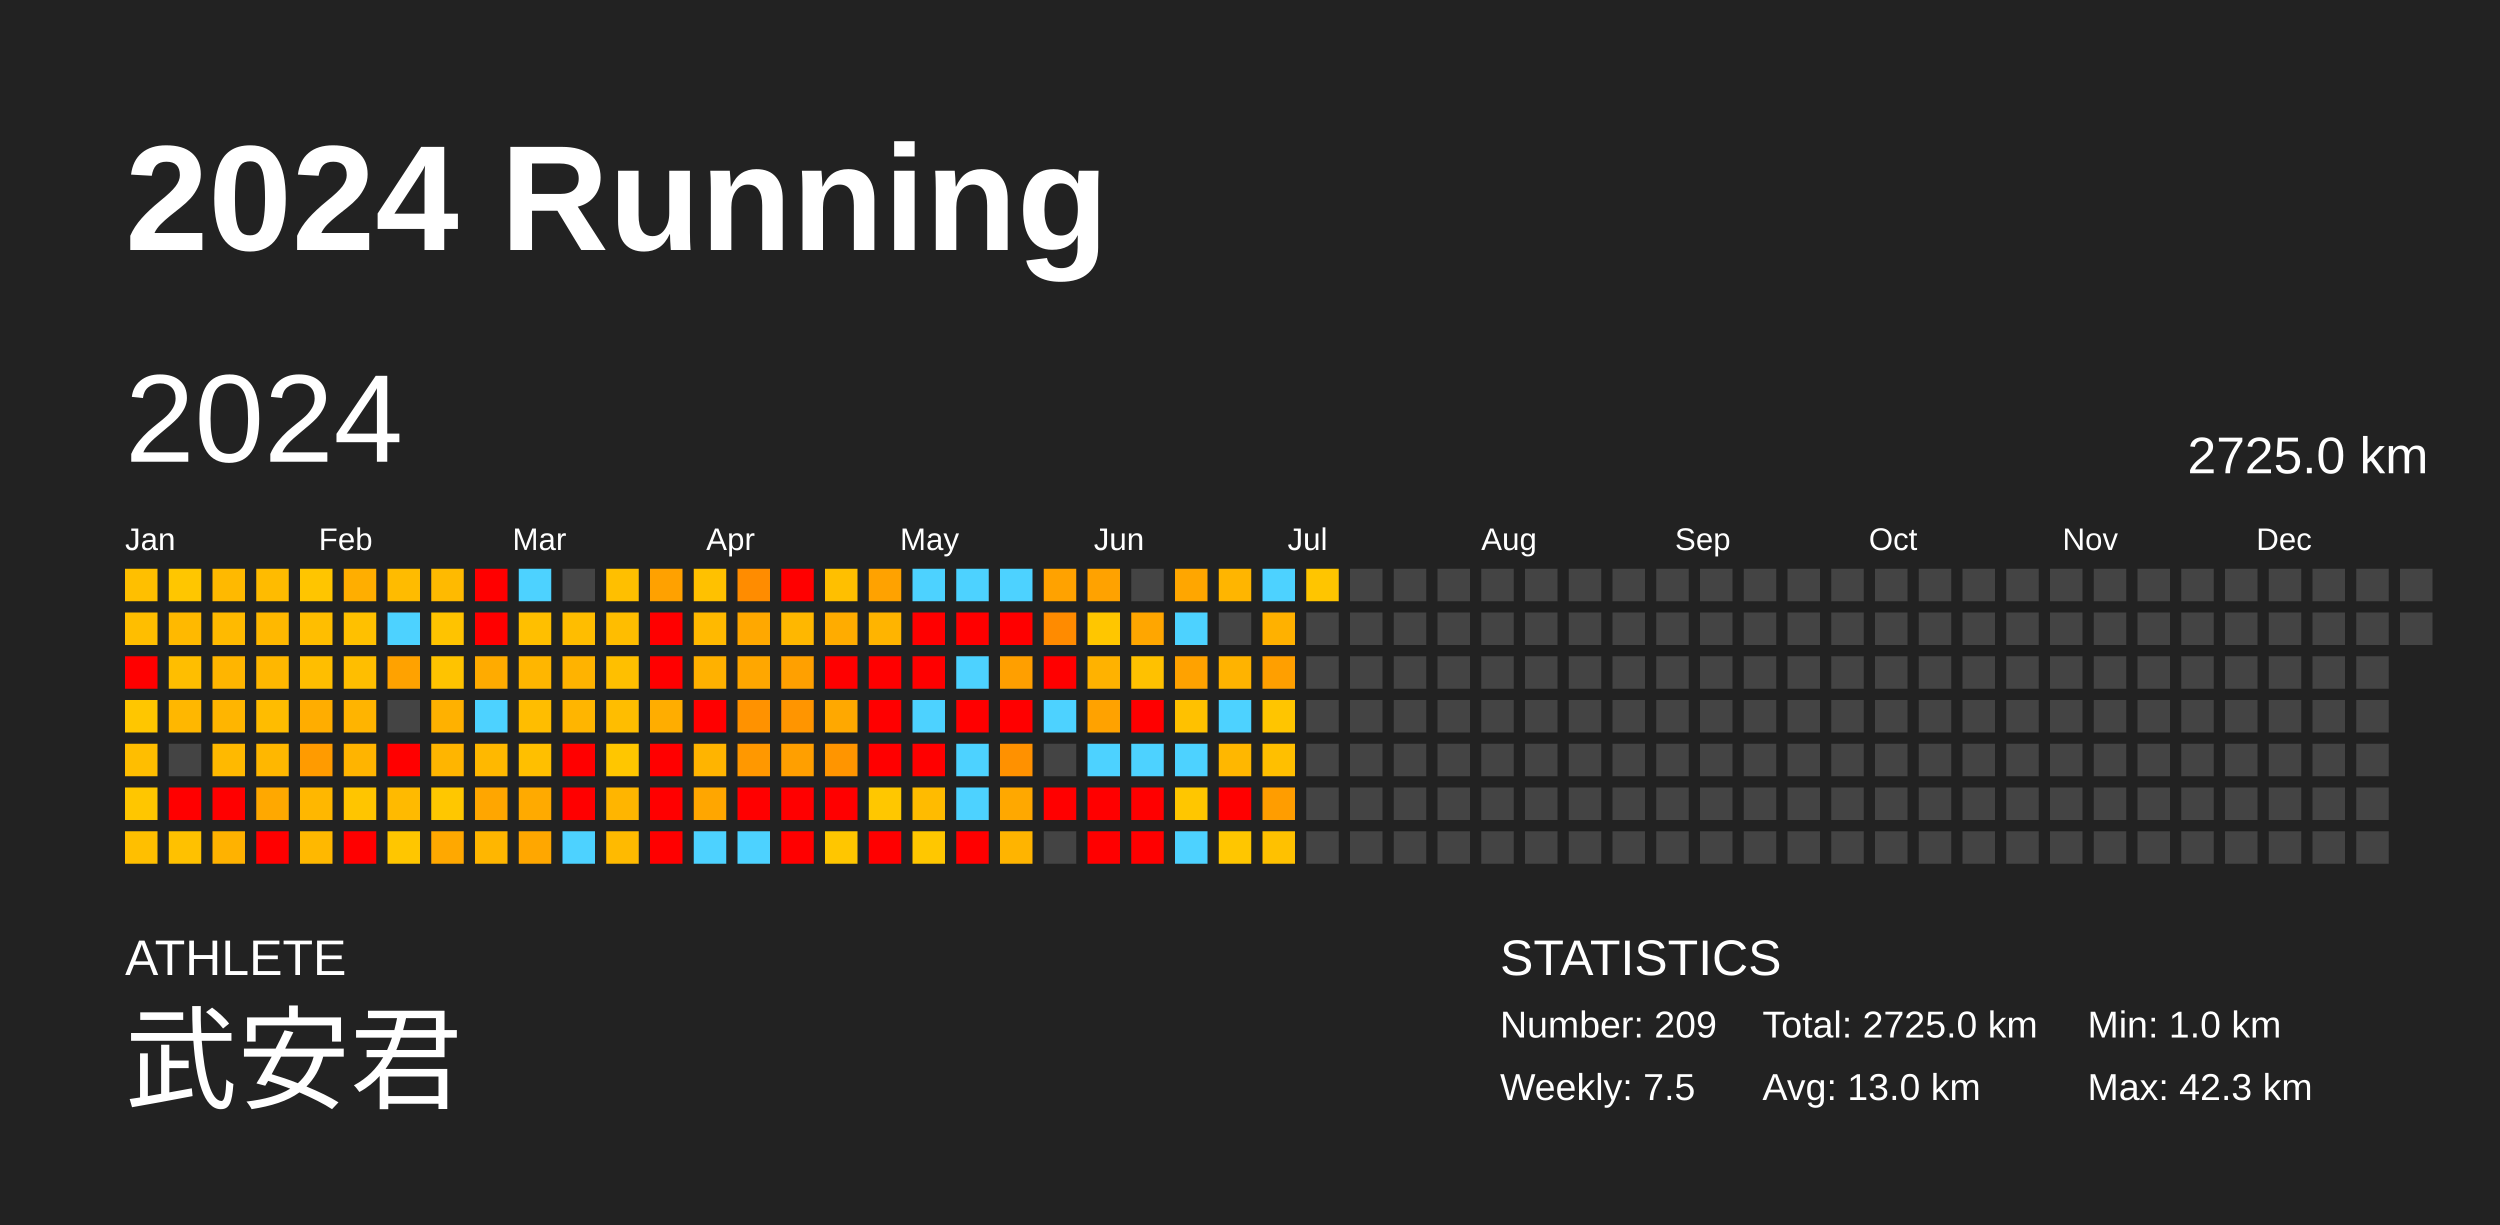
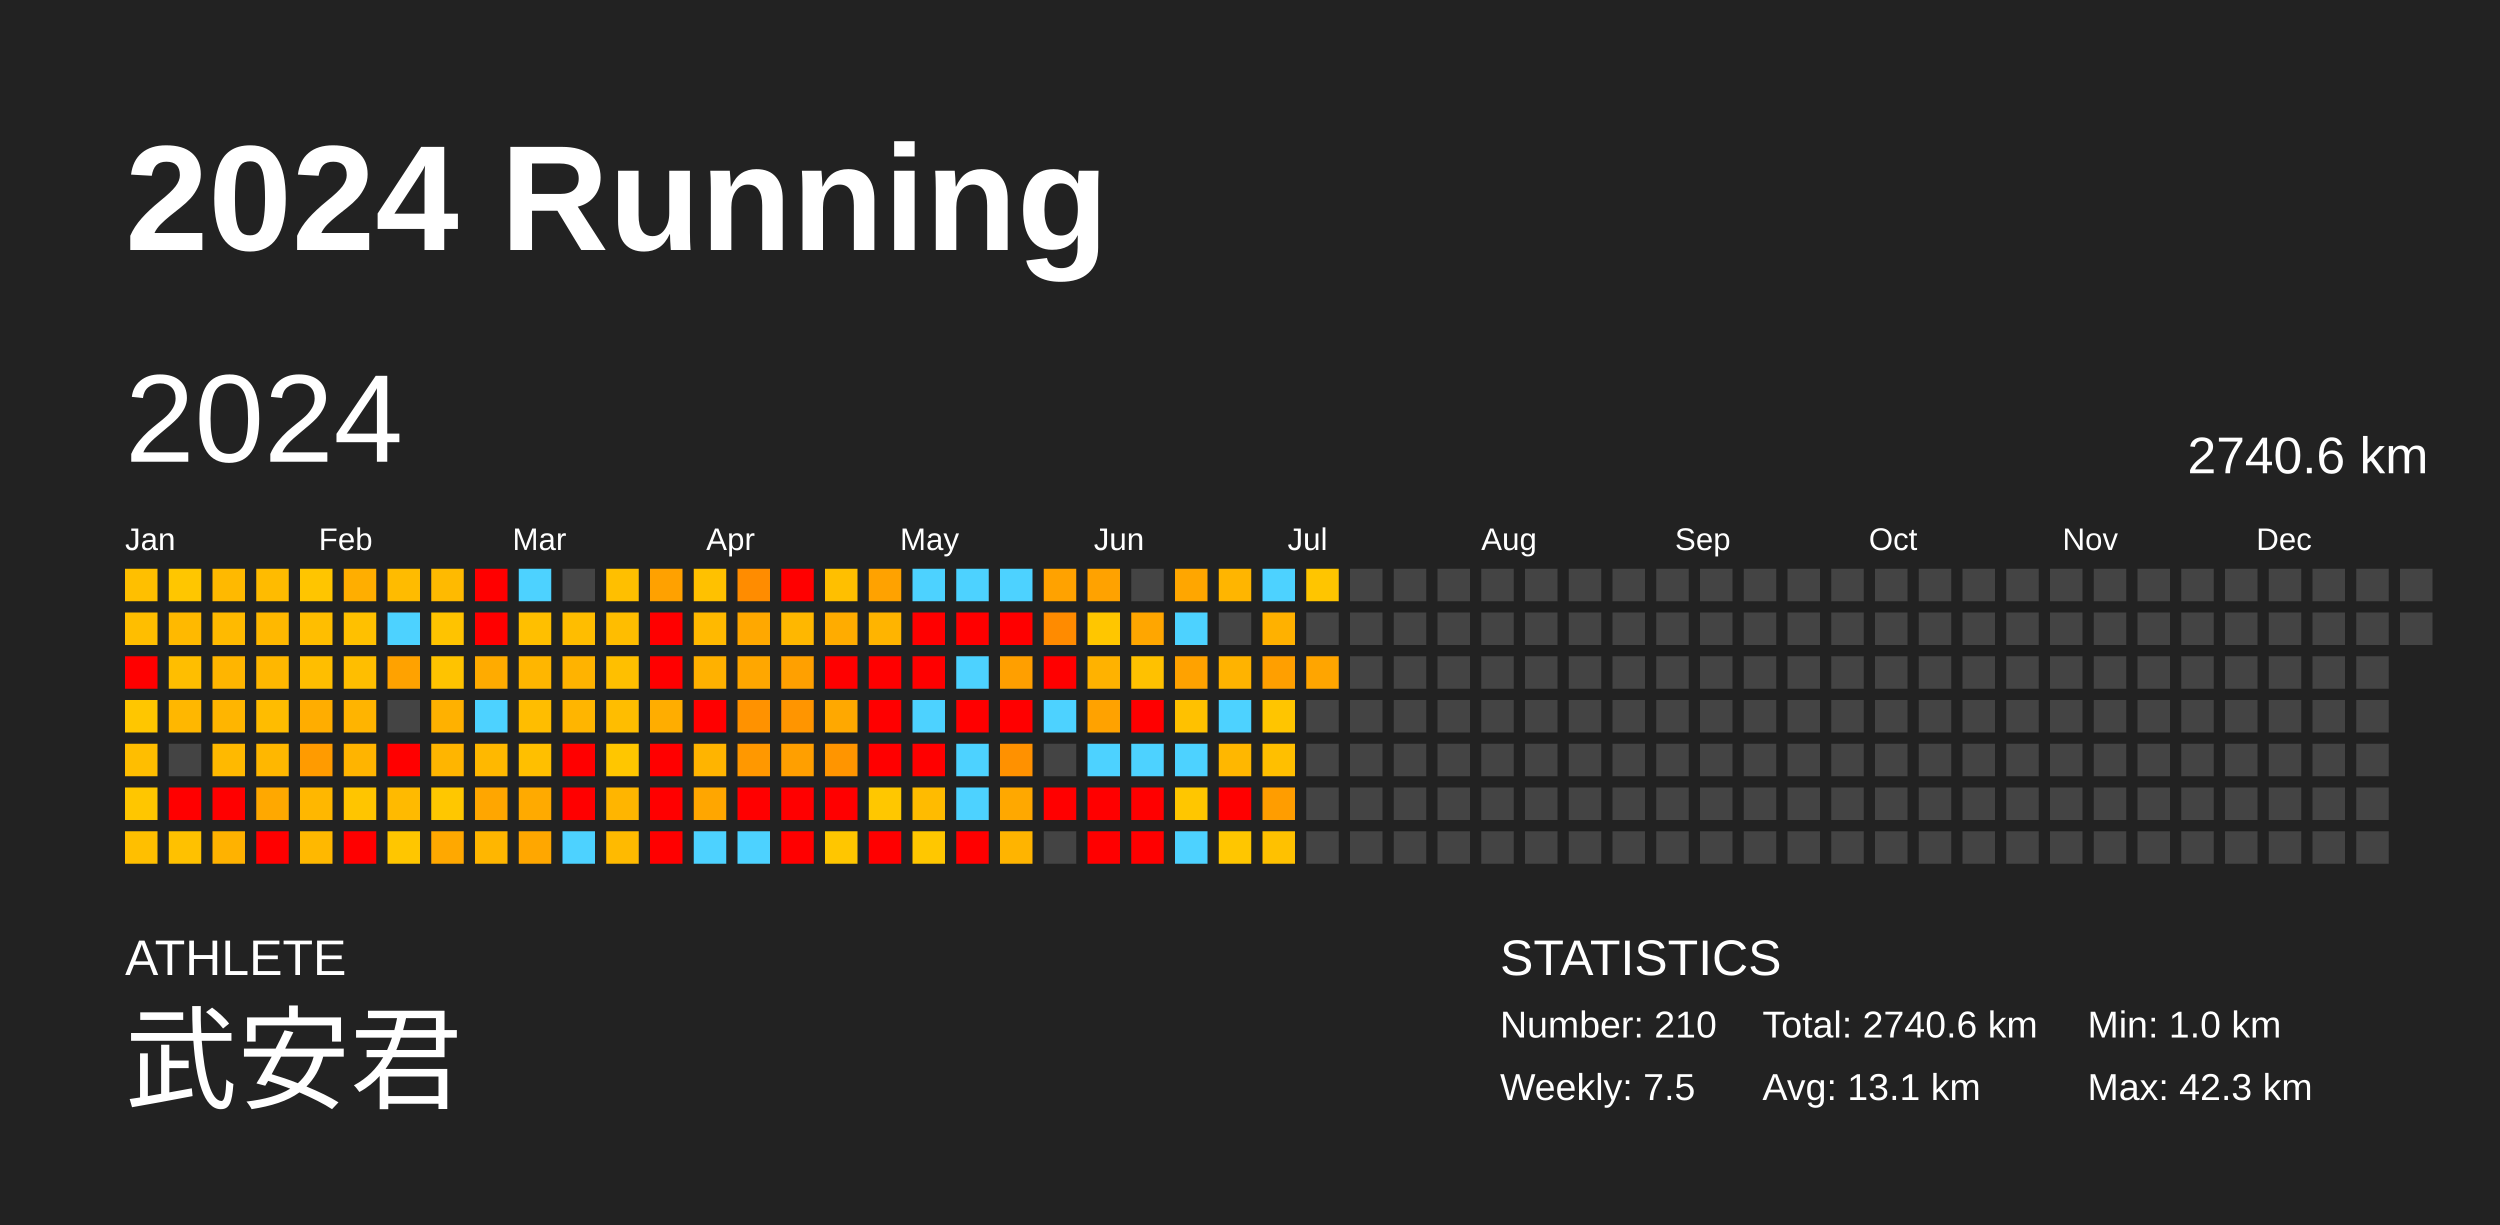
<svg xmlns="http://www.w3.org/2000/svg" baseProfile="full" height="98mm" version="1.1" viewBox="0,0,200,98" width="200mm">
  <defs />
  <rect fill="#222222" height="98" width="200" x="0" y="0" />
  <text fill="#FFFFFF" style="font-size:12px; font-family:Arial; font-weight:bold;" x="10" y="20">2024 Running</text>
  <text fill="#FFFFFF" style="font-size:4px; font-family:Arial" x="10" y="78">ATHLETE</text>
  <text fill="#FFFFFF" style="font-size:9px; font-family:Arial" x="10" y="88">武安君</text>
  <text fill="#FFFFFF" style="font-size:4px; font-family:Arial" x="120" y="78">STATISTICS</text>
-   <text fill="#FFFFFF" style="font-size:3px; font-family:Arial" x="120" y="83">Number: 209</text>
+   <text fill="#FFFFFF" style="font-size:3px; font-family:Arial" x="120" y="83">Number: 210</text>
  <text fill="#FFFFFF" style="font-size:3px; font-family:Arial" x="120" y="88">Weekly: 7.5</text>
-   <text fill="#FFFFFF" style="font-size:3px; font-family:Arial" x="141" y="83">Total: 2725.0 km</text>
-   <text fill="#FFFFFF" style="font-size:3px; font-family:Arial" x="141" y="88">Avg: 13.0 km</text>
+   <text fill="#FFFFFF" style="font-size:3px; font-family:Arial" x="141" y="83">Total: 2740.6 km</text>
+   <text fill="#FFFFFF" style="font-size:3px; font-family:Arial" x="141" y="88">Avg: 13.1 km</text>
  <text fill="#FFFFFF" style="font-size:3px; font-family:Arial" x="167" y="83">Min: 1.0 km</text>
  <text fill="#FFFFFF" style="font-size:3px; font-family:Arial" x="167" y="88">Max: 42.3 km</text>
  <text dominant-baseline="hanging" fill="#FFFFFF" style="font-size:10.0px; font-family:Arial;" x="10" y="30">2024</text>
-   <text dominant-baseline="hanging" fill="#FFFFFF" style="font-size:4.125px; font-family:Arial;" x="175" y="35">2725.0 km</text>
+   <text dominant-baseline="hanging" fill="#FFFFFF" style="font-size:4.125px; font-family:Arial;" x="175" y="35">2740.6 km</text>
  <text fill="#FFFFFF" style="font-size:2.5px; font-family:Arial" x="10.0" y="44">Jan</text>
  <text fill="#FFFFFF" style="font-size:2.5px; font-family:Arial" x="25.5" y="44">Feb</text>
  <text fill="#FFFFFF" style="font-size:2.5px; font-family:Arial" x="41.0" y="44">Mar</text>
  <text fill="#FFFFFF" style="font-size:2.5px; font-family:Arial" x="56.5" y="44">Apr</text>
  <text fill="#FFFFFF" style="font-size:2.5px; font-family:Arial" x="72.0" y="44">May</text>
  <text fill="#FFFFFF" style="font-size:2.5px; font-family:Arial" x="87.5" y="44">Jun</text>
  <text fill="#FFFFFF" style="font-size:2.5px; font-family:Arial" x="103.0" y="44">Jul</text>
  <text fill="#FFFFFF" style="font-size:2.5px; font-family:Arial" x="118.5" y="44">Aug</text>
  <text fill="#FFFFFF" style="font-size:2.5px; font-family:Arial" x="134.0" y="44">Sep</text>
  <text fill="#FFFFFF" style="font-size:2.5px; font-family:Arial" x="149.5" y="44">Oct</text>
  <text fill="#FFFFFF" style="font-size:2.5px; font-family:Arial" x="165.0" y="44">Nov</text>
  <text fill="#FFFFFF" style="font-size:2.5px; font-family:Arial" x="180.5" y="44">Dec</text>
  <rect fill="#ffbf00" height="2.6" width="2.6" x="10.0" y="45.5" />
  <rect fill="#ffbe00" height="2.6" width="2.6" x="10.0" y="49.0" />
  <rect fill="red" height="2.6" width="2.6" x="10.0" y="52.5" />
  <rect fill="#ffc600" height="2.6" width="2.6" x="10.0" y="56.0" />
  <rect fill="#ffbe00" height="2.6" width="2.6" x="10.0" y="59.5" />
  <rect fill="#ffc600" height="2.6" width="2.6" x="10.0" y="63.0" />
  <rect fill="#ffbf00" height="2.6" width="2.6" x="10.0" y="66.5" />
  <rect fill="#ffc600" height="2.6" width="2.6" x="13.5" y="45.5" />
  <rect fill="#ffb900" height="2.6" width="2.6" x="13.5" y="49.0" />
  <rect fill="#ffbe00" height="2.6" width="2.6" x="13.5" y="52.5" />
  <rect fill="#ffb700" height="2.6" width="2.6" x="13.5" y="56.0" />
  <rect fill="#444444" height="2.6" width="2.6" x="13.5" y="59.5" />
  <rect fill="red" height="2.6" width="2.6" x="13.5" y="63.0" />
  <rect fill="#ffc100" height="2.6" width="2.6" x="13.5" y="66.5" />
  <rect fill="#ffb900" height="2.6" width="2.6" x="17.0" y="45.5" />
  <rect fill="#ffba00" height="2.6" width="2.6" x="17.0" y="49.0" />
  <rect fill="#ffb500" height="2.6" width="2.6" x="17.0" y="52.5" />
  <rect fill="#ffb500" height="2.6" width="2.6" x="17.0" y="56.0" />
  <rect fill="#ffb900" height="2.6" width="2.6" x="17.0" y="59.5" />
  <rect fill="red" height="2.6" width="2.6" x="17.0" y="63.0" />
  <rect fill="#ffb200" height="2.6" width="2.6" x="17.0" y="66.5" />
  <rect fill="#ffbb00" height="2.6" width="2.6" x="20.5" y="45.5" />
  <rect fill="#ffb800" height="2.6" width="2.6" x="20.5" y="49.0" />
  <rect fill="#ffb700" height="2.6" width="2.6" x="20.5" y="52.5" />
  <rect fill="#ffbc00" height="2.6" width="2.6" x="20.5" y="56.0" />
  <rect fill="#ffb700" height="2.6" width="2.6" x="20.5" y="59.5" />
  <rect fill="#ffa800" height="2.6" width="2.6" x="20.5" y="63.0" />
  <rect fill="red" height="2.6" width="2.6" x="20.5" y="66.5" />
  <rect fill="#ffc500" height="2.6" width="2.6" x="24.0" y="45.5" />
  <rect fill="#ffbe00" height="2.6" width="2.6" x="24.0" y="49.0" />
  <rect fill="#ffbe00" height="2.6" width="2.6" x="24.0" y="52.5" />
  <rect fill="#ffad00" height="2.6" width="2.6" x="24.0" y="56.0" />
  <rect fill="#ff9b00" height="2.6" width="2.6" x="24.0" y="59.5" />
  <rect fill="#ffb700" height="2.6" width="2.6" x="24.0" y="63.0" />
  <rect fill="#ffb800" height="2.6" width="2.6" x="24.0" y="66.5" />
  <rect fill="#ffae00" height="2.6" width="2.6" x="27.5" y="45.5" />
  <rect fill="#ffc000" height="2.6" width="2.6" x="27.5" y="49.0" />
  <rect fill="#ffbe00" height="2.6" width="2.6" x="27.5" y="52.5" />
  <rect fill="#ffb400" height="2.6" width="2.6" x="27.5" y="56.0" />
  <rect fill="#ffb400" height="2.6" width="2.6" x="27.5" y="59.5" />
  <rect fill="#ffc500" height="2.6" width="2.6" x="27.5" y="63.0" />
  <rect fill="red" height="2.6" width="2.6" x="27.5" y="66.5" />
  <rect fill="#ffbb00" height="2.6" width="2.6" x="31.0" y="45.5" />
  <rect fill="#4dd2ff" height="2.6" width="2.6" x="31.0" y="49.0" />
  <rect fill="#ffa200" height="2.6" width="2.6" x="31.0" y="52.5" />
  <rect fill="#444444" height="2.6" width="2.6" x="31.0" y="56.0" />
  <rect fill="red" height="2.6" width="2.6" x="31.0" y="59.5" />
  <rect fill="#ffba00" height="2.6" width="2.6" x="31.0" y="63.0" />
  <rect fill="#ffc600" height="2.6" width="2.6" x="31.0" y="66.5" />
  <rect fill="#ffba00" height="2.6" width="2.6" x="34.5" y="45.5" />
  <rect fill="#ffc300" height="2.6" width="2.6" x="34.5" y="49.0" />
  <rect fill="#ffc300" height="2.6" width="2.6" x="34.5" y="52.5" />
  <rect fill="#ffb100" height="2.6" width="2.6" x="34.5" y="56.0" />
  <rect fill="#ffb500" height="2.6" width="2.6" x="34.5" y="59.5" />
  <rect fill="#ffc700" height="2.6" width="2.6" x="34.5" y="63.0" />
  <rect fill="#ffa800" height="2.6" width="2.6" x="34.5" y="66.5" />
  <rect fill="red" height="2.6" width="2.6" x="38.0" y="45.5" />
  <rect fill="red" height="2.6" width="2.6" x="38.0" y="49.0" />
  <rect fill="#ffab00" height="2.6" width="2.6" x="38.0" y="52.5" />
  <rect fill="#4dd2ff" height="2.6" width="2.6" x="38.0" y="56.0" />
  <rect fill="#ffb800" height="2.6" width="2.6" x="38.0" y="59.5" />
  <rect fill="#ffa600" height="2.6" width="2.6" x="38.0" y="63.0" />
  <rect fill="#ffb600" height="2.6" width="2.6" x="38.0" y="66.5" />
  <rect fill="#4dd2ff" height="2.6" width="2.6" x="41.5" y="45.5" />
  <rect fill="#ffbf00" height="2.6" width="2.6" x="41.5" y="49.0" />
  <rect fill="#ffb600" height="2.6" width="2.6" x="41.5" y="52.5" />
  <rect fill="#ffbd00" height="2.6" width="2.6" x="41.5" y="56.0" />
  <rect fill="#ffbf00" height="2.6" width="2.6" x="41.5" y="59.5" />
  <rect fill="#ffaa00" height="2.6" width="2.6" x="41.5" y="63.0" />
  <rect fill="#ffa700" height="2.6" width="2.6" x="41.5" y="66.5" />
  <rect fill="#444444" height="2.6" width="2.6" x="45.0" y="45.5" />
  <rect fill="#ffbd00" height="2.6" width="2.6" x="45.0" y="49.0" />
  <rect fill="#ffb300" height="2.6" width="2.6" x="45.0" y="52.5" />
  <rect fill="#ffb500" height="2.6" width="2.6" x="45.0" y="56.0" />
  <rect fill="red" height="2.6" width="2.6" x="45.0" y="59.5" />
  <rect fill="red" height="2.6" width="2.6" x="45.0" y="63.0" />
  <rect fill="#4dd2ff" height="2.6" width="2.6" x="45.0" y="66.5" />
  <rect fill="#ffbf00" height="2.6" width="2.6" x="48.5" y="45.5" />
  <rect fill="#ffbd00" height="2.6" width="2.6" x="48.5" y="49.0" />
  <rect fill="#ffbf00" height="2.6" width="2.6" x="48.5" y="52.5" />
  <rect fill="#ffbd00" height="2.6" width="2.6" x="48.5" y="56.0" />
  <rect fill="#ffc600" height="2.6" width="2.6" x="48.5" y="59.5" />
  <rect fill="#ffb500" height="2.6" width="2.6" x="48.5" y="63.0" />
  <rect fill="#ffba00" height="2.6" width="2.6" x="48.5" y="66.5" />
  <rect fill="#ffa100" height="2.6" width="2.6" x="52.0" y="45.5" />
  <rect fill="red" height="2.6" width="2.6" x="52.0" y="49.0" />
  <rect fill="red" height="2.6" width="2.6" x="52.0" y="52.5" />
  <rect fill="#ffad00" height="2.6" width="2.6" x="52.0" y="56.0" />
  <rect fill="red" height="2.6" width="2.6" x="52.0" y="59.5" />
  <rect fill="red" height="2.6" width="2.6" x="52.0" y="63.0" />
  <rect fill="red" height="2.6" width="2.6" x="52.0" y="66.5" />
  <rect fill="#ffc100" height="2.6" width="2.6" x="55.5" y="45.5" />
  <rect fill="#ffb900" height="2.6" width="2.6" x="55.5" y="49.0" />
  <rect fill="#ffb100" height="2.6" width="2.6" x="55.5" y="52.5" />
  <rect fill="red" height="2.6" width="2.6" x="55.5" y="56.0" />
  <rect fill="#ffb400" height="2.6" width="2.6" x="55.5" y="59.5" />
  <rect fill="#ffa600" height="2.6" width="2.6" x="55.5" y="63.0" />
  <rect fill="#4dd2ff" height="2.6" width="2.6" x="55.5" y="66.5" />
  <rect fill="#ff8c00" height="2.6" width="2.6" x="59.0" y="45.5" />
  <rect fill="#ffa800" height="2.6" width="2.6" x="59.0" y="49.0" />
  <rect fill="#ffa700" height="2.6" width="2.6" x="59.0" y="52.5" />
  <rect fill="#ff9200" height="2.6" width="2.6" x="59.0" y="56.0" />
  <rect fill="#ff9800" height="2.6" width="2.6" x="59.0" y="59.5" />
  <rect fill="red" height="2.6" width="2.6" x="59.0" y="63.0" />
  <rect fill="#4dd2ff" height="2.6" width="2.6" x="59.0" y="66.5" />
  <rect fill="red" height="2.6" width="2.6" x="62.5" y="45.5" />
  <rect fill="#ffb700" height="2.6" width="2.6" x="62.5" y="49.0" />
  <rect fill="#ffa000" height="2.6" width="2.6" x="62.5" y="52.5" />
  <rect fill="#ff9500" height="2.6" width="2.6" x="62.5" y="56.0" />
  <rect fill="#ff9f00" height="2.6" width="2.6" x="62.5" y="59.5" />
  <rect fill="red" height="2.6" width="2.6" x="62.5" y="63.0" />
  <rect fill="red" height="2.6" width="2.6" x="62.5" y="66.5" />
  <rect fill="#ffbf00" height="2.6" width="2.6" x="66.0" y="45.5" />
  <rect fill="#ffac00" height="2.6" width="2.6" x="66.0" y="49.0" />
  <rect fill="red" height="2.6" width="2.6" x="66.0" y="52.5" />
  <rect fill="#ffa800" height="2.6" width="2.6" x="66.0" y="56.0" />
  <rect fill="#ff9500" height="2.6" width="2.6" x="66.0" y="59.5" />
  <rect fill="red" height="2.6" width="2.6" x="66.0" y="63.0" />
  <rect fill="#ffc600" height="2.6" width="2.6" x="66.0" y="66.5" />
  <rect fill="#ffa200" height="2.6" width="2.6" x="69.5" y="45.5" />
  <rect fill="#ffb400" height="2.6" width="2.6" x="69.5" y="49.0" />
  <rect fill="red" height="2.6" width="2.6" x="69.5" y="52.5" />
  <rect fill="red" height="2.6" width="2.6" x="69.5" y="56.0" />
  <rect fill="red" height="2.6" width="2.6" x="69.5" y="59.5" />
  <rect fill="#ffc700" height="2.6" width="2.6" x="69.5" y="63.0" />
  <rect fill="red" height="2.6" width="2.6" x="69.5" y="66.5" />
  <rect fill="#4dd2ff" height="2.6" width="2.6" x="73.0" y="45.5" />
  <rect fill="red" height="2.6" width="2.6" x="73.0" y="49.0" />
  <rect fill="red" height="2.6" width="2.6" x="73.0" y="52.5" />
  <rect fill="#4dd2ff" height="2.6" width="2.6" x="73.0" y="56.0" />
  <rect fill="red" height="2.6" width="2.6" x="73.0" y="59.5" />
  <rect fill="#ffbb00" height="2.6" width="2.6" x="73.0" y="63.0" />
  <rect fill="#ffc700" height="2.6" width="2.6" x="73.0" y="66.5" />
  <rect fill="#4dd2ff" height="2.6" width="2.6" x="76.5" y="45.5" />
  <rect fill="red" height="2.6" width="2.6" x="76.5" y="49.0" />
  <rect fill="#4dd2ff" height="2.6" width="2.6" x="76.5" y="52.5" />
  <rect fill="red" height="2.6" width="2.6" x="76.5" y="56.0" />
  <rect fill="#4dd2ff" height="2.6" width="2.6" x="76.5" y="59.5" />
  <rect fill="#4dd2ff" height="2.6" width="2.6" x="76.5" y="63.0" />
  <rect fill="red" height="2.6" width="2.6" x="76.5" y="66.5" />
  <rect fill="#4dd2ff" height="2.6" width="2.6" x="80.0" y="45.5" />
  <rect fill="red" height="2.6" width="2.6" x="80.0" y="49.0" />
  <rect fill="#ff9f00" height="2.6" width="2.6" x="80.0" y="52.5" />
  <rect fill="red" height="2.6" width="2.6" x="80.0" y="56.0" />
  <rect fill="#ff9100" height="2.6" width="2.6" x="80.0" y="59.5" />
  <rect fill="#ffa800" height="2.6" width="2.6" x="80.0" y="63.0" />
  <rect fill="#ffb400" height="2.6" width="2.6" x="80.0" y="66.5" />
  <rect fill="#ffa200" height="2.6" width="2.6" x="83.5" y="45.5" />
  <rect fill="#ff8b00" height="2.6" width="2.6" x="83.5" y="49.0" />
  <rect fill="red" height="2.6" width="2.6" x="83.5" y="52.5" />
  <rect fill="#4dd2ff" height="2.6" width="2.6" x="83.5" y="56.0" />
  <rect fill="#444444" height="2.6" width="2.6" x="83.5" y="59.5" />
  <rect fill="red" height="2.6" width="2.6" x="83.5" y="63.0" />
  <rect fill="#444444" height="2.6" width="2.6" x="83.5" y="66.5" />
  <rect fill="#ffa200" height="2.6" width="2.6" x="87.0" y="45.5" />
  <rect fill="#ffc600" height="2.6" width="2.6" x="87.0" y="49.0" />
  <rect fill="#ffb200" height="2.6" width="2.6" x="87.0" y="52.5" />
  <rect fill="#ffa200" height="2.6" width="2.6" x="87.0" y="56.0" />
  <rect fill="#4dd2ff" height="2.6" width="2.6" x="87.0" y="59.5" />
  <rect fill="red" height="2.6" width="2.6" x="87.0" y="63.0" />
  <rect fill="red" height="2.6" width="2.6" x="87.0" y="66.5" />
  <rect fill="#444444" height="2.6" width="2.6" x="90.5" y="45.5" />
  <rect fill="#ffa600" height="2.6" width="2.6" x="90.5" y="49.0" />
  <rect fill="#ffc100" height="2.6" width="2.6" x="90.5" y="52.5" />
  <rect fill="red" height="2.6" width="2.6" x="90.5" y="56.0" />
  <rect fill="#4dd2ff" height="2.6" width="2.6" x="90.5" y="59.5" />
  <rect fill="red" height="2.6" width="2.6" x="90.5" y="63.0" />
  <rect fill="red" height="2.6" width="2.6" x="90.5" y="66.5" />
  <rect fill="#ffa600" height="2.6" width="2.6" x="94.0" y="45.5" />
  <rect fill="#4dd2ff" height="2.6" width="2.6" x="94.0" y="49.0" />
  <rect fill="#ffa200" height="2.6" width="2.6" x="94.0" y="52.5" />
  <rect fill="#ffc100" height="2.6" width="2.6" x="94.0" y="56.0" />
  <rect fill="#4dd2ff" height="2.6" width="2.6" x="94.0" y="59.5" />
  <rect fill="#ffc600" height="2.6" width="2.6" x="94.0" y="63.0" />
  <rect fill="#4dd2ff" height="2.6" width="2.6" x="94.0" y="66.5" />
  <rect fill="#ffb500" height="2.6" width="2.6" x="97.5" y="45.5" />
  <rect fill="#444444" height="2.6" width="2.6" x="97.5" y="49.0" />
  <rect fill="#ffb300" height="2.6" width="2.6" x="97.5" y="52.5" />
  <rect fill="#4dd2ff" height="2.6" width="2.6" x="97.5" y="56.0" />
  <rect fill="#ffb700" height="2.6" width="2.6" x="97.5" y="59.5" />
  <rect fill="red" height="2.6" width="2.6" x="97.5" y="63.0" />
  <rect fill="#ffc600" height="2.6" width="2.6" x="97.5" y="66.5" />
  <rect fill="#4dd2ff" height="2.6" width="2.6" x="101.0" y="45.5" />
  <rect fill="#ffb100" height="2.6" width="2.6" x="101.0" y="49.0" />
  <rect fill="#ff9f00" height="2.6" width="2.6" x="101.0" y="52.5" />
  <rect fill="#ffc500" height="2.6" width="2.6" x="101.0" y="56.0" />
  <rect fill="#ffbf00" height="2.6" width="2.6" x="101.0" y="59.5" />
  <rect fill="#ff9d00" height="2.6" width="2.6" x="101.0" y="63.0" />
  <rect fill="#ffc100" height="2.6" width="2.6" x="101.0" y="66.5" />
  <rect fill="#ffc500" height="2.6" width="2.6" x="104.5" y="45.5" />
  <rect fill="#444444" height="2.6" width="2.6" x="104.5" y="49.0" />
-   <rect fill="#444444" height="2.6" width="2.6" x="104.5" y="52.5" />
+   <rect fill="#ffa500" height="2.6" width="2.6" x="104.5" y="52.5" />
  <rect fill="#444444" height="2.6" width="2.6" x="104.5" y="56.0" />
  <rect fill="#444444" height="2.6" width="2.6" x="104.5" y="59.5" />
  <rect fill="#444444" height="2.6" width="2.6" x="104.5" y="63.0" />
  <rect fill="#444444" height="2.6" width="2.6" x="104.5" y="66.5" />
  <rect fill="#444444" height="2.6" width="2.6" x="108.0" y="45.5" />
  <rect fill="#444444" height="2.6" width="2.6" x="108.0" y="49.0" />
  <rect fill="#444444" height="2.6" width="2.6" x="108.0" y="52.5" />
  <rect fill="#444444" height="2.6" width="2.6" x="108.0" y="56.0" />
  <rect fill="#444444" height="2.6" width="2.6" x="108.0" y="59.5" />
  <rect fill="#444444" height="2.6" width="2.6" x="108.0" y="63.0" />
  <rect fill="#444444" height="2.6" width="2.6" x="108.0" y="66.5" />
  <rect fill="#444444" height="2.6" width="2.6" x="111.5" y="45.5" />
  <rect fill="#444444" height="2.6" width="2.6" x="111.5" y="49.0" />
  <rect fill="#444444" height="2.6" width="2.6" x="111.5" y="52.5" />
  <rect fill="#444444" height="2.6" width="2.6" x="111.5" y="56.0" />
  <rect fill="#444444" height="2.6" width="2.6" x="111.5" y="59.5" />
  <rect fill="#444444" height="2.6" width="2.6" x="111.5" y="63.0" />
  <rect fill="#444444" height="2.6" width="2.6" x="111.5" y="66.5" />
  <rect fill="#444444" height="2.6" width="2.6" x="115.0" y="45.5" />
  <rect fill="#444444" height="2.6" width="2.6" x="115.0" y="49.0" />
  <rect fill="#444444" height="2.6" width="2.6" x="115.0" y="52.5" />
  <rect fill="#444444" height="2.6" width="2.6" x="115.0" y="56.0" />
  <rect fill="#444444" height="2.6" width="2.6" x="115.0" y="59.5" />
  <rect fill="#444444" height="2.6" width="2.6" x="115.0" y="63.0" />
  <rect fill="#444444" height="2.6" width="2.6" x="115.0" y="66.5" />
  <rect fill="#444444" height="2.6" width="2.6" x="118.5" y="45.5" />
  <rect fill="#444444" height="2.6" width="2.6" x="118.5" y="49.0" />
  <rect fill="#444444" height="2.6" width="2.6" x="118.5" y="52.5" />
  <rect fill="#444444" height="2.6" width="2.6" x="118.5" y="56.0" />
  <rect fill="#444444" height="2.6" width="2.6" x="118.5" y="59.5" />
  <rect fill="#444444" height="2.6" width="2.6" x="118.5" y="63.0" />
  <rect fill="#444444" height="2.6" width="2.6" x="118.5" y="66.5" />
  <rect fill="#444444" height="2.6" width="2.6" x="122.0" y="45.5" />
  <rect fill="#444444" height="2.6" width="2.6" x="122.0" y="49.0" />
  <rect fill="#444444" height="2.6" width="2.6" x="122.0" y="52.5" />
  <rect fill="#444444" height="2.6" width="2.6" x="122.0" y="56.0" />
  <rect fill="#444444" height="2.6" width="2.6" x="122.0" y="59.5" />
  <rect fill="#444444" height="2.6" width="2.6" x="122.0" y="63.0" />
  <rect fill="#444444" height="2.6" width="2.6" x="122.0" y="66.5" />
  <rect fill="#444444" height="2.6" width="2.6" x="125.5" y="45.5" />
  <rect fill="#444444" height="2.6" width="2.6" x="125.5" y="49.0" />
  <rect fill="#444444" height="2.6" width="2.6" x="125.5" y="52.5" />
  <rect fill="#444444" height="2.6" width="2.6" x="125.5" y="56.0" />
  <rect fill="#444444" height="2.6" width="2.6" x="125.5" y="59.5" />
  <rect fill="#444444" height="2.6" width="2.6" x="125.5" y="63.0" />
  <rect fill="#444444" height="2.6" width="2.6" x="125.5" y="66.5" />
  <rect fill="#444444" height="2.6" width="2.6" x="129.0" y="45.5" />
  <rect fill="#444444" height="2.6" width="2.6" x="129.0" y="49.0" />
  <rect fill="#444444" height="2.6" width="2.6" x="129.0" y="52.5" />
  <rect fill="#444444" height="2.6" width="2.6" x="129.0" y="56.0" />
  <rect fill="#444444" height="2.6" width="2.6" x="129.0" y="59.5" />
  <rect fill="#444444" height="2.6" width="2.6" x="129.0" y="63.0" />
  <rect fill="#444444" height="2.6" width="2.6" x="129.0" y="66.5" />
  <rect fill="#444444" height="2.6" width="2.6" x="132.5" y="45.5" />
  <rect fill="#444444" height="2.6" width="2.6" x="132.5" y="49.0" />
  <rect fill="#444444" height="2.6" width="2.6" x="132.5" y="52.5" />
  <rect fill="#444444" height="2.6" width="2.6" x="132.5" y="56.0" />
  <rect fill="#444444" height="2.6" width="2.6" x="132.5" y="59.5" />
  <rect fill="#444444" height="2.6" width="2.6" x="132.5" y="63.0" />
  <rect fill="#444444" height="2.6" width="2.6" x="132.5" y="66.5" />
  <rect fill="#444444" height="2.6" width="2.6" x="136.0" y="45.5" />
  <rect fill="#444444" height="2.6" width="2.6" x="136.0" y="49.0" />
  <rect fill="#444444" height="2.6" width="2.6" x="136.0" y="52.5" />
  <rect fill="#444444" height="2.6" width="2.6" x="136.0" y="56.0" />
  <rect fill="#444444" height="2.6" width="2.6" x="136.0" y="59.5" />
  <rect fill="#444444" height="2.6" width="2.6" x="136.0" y="63.0" />
  <rect fill="#444444" height="2.6" width="2.6" x="136.0" y="66.5" />
  <rect fill="#444444" height="2.6" width="2.6" x="139.5" y="45.5" />
  <rect fill="#444444" height="2.6" width="2.6" x="139.5" y="49.0" />
  <rect fill="#444444" height="2.6" width="2.6" x="139.5" y="52.5" />
  <rect fill="#444444" height="2.6" width="2.6" x="139.5" y="56.0" />
  <rect fill="#444444" height="2.6" width="2.6" x="139.5" y="59.5" />
  <rect fill="#444444" height="2.6" width="2.6" x="139.5" y="63.0" />
  <rect fill="#444444" height="2.6" width="2.6" x="139.5" y="66.5" />
  <rect fill="#444444" height="2.6" width="2.6" x="143.0" y="45.5" />
  <rect fill="#444444" height="2.6" width="2.6" x="143.0" y="49.0" />
  <rect fill="#444444" height="2.6" width="2.6" x="143.0" y="52.5" />
  <rect fill="#444444" height="2.6" width="2.6" x="143.0" y="56.0" />
  <rect fill="#444444" height="2.6" width="2.6" x="143.0" y="59.5" />
  <rect fill="#444444" height="2.6" width="2.6" x="143.0" y="63.0" />
  <rect fill="#444444" height="2.6" width="2.6" x="143.0" y="66.5" />
  <rect fill="#444444" height="2.6" width="2.6" x="146.5" y="45.5" />
  <rect fill="#444444" height="2.6" width="2.6" x="146.5" y="49.0" />
  <rect fill="#444444" height="2.6" width="2.6" x="146.5" y="52.5" />
  <rect fill="#444444" height="2.6" width="2.6" x="146.5" y="56.0" />
  <rect fill="#444444" height="2.6" width="2.6" x="146.5" y="59.5" />
  <rect fill="#444444" height="2.6" width="2.6" x="146.5" y="63.0" />
  <rect fill="#444444" height="2.6" width="2.6" x="146.5" y="66.5" />
  <rect fill="#444444" height="2.6" width="2.6" x="150.0" y="45.5" />
  <rect fill="#444444" height="2.6" width="2.6" x="150.0" y="49.0" />
  <rect fill="#444444" height="2.6" width="2.6" x="150.0" y="52.5" />
  <rect fill="#444444" height="2.6" width="2.6" x="150.0" y="56.0" />
  <rect fill="#444444" height="2.6" width="2.6" x="150.0" y="59.5" />
  <rect fill="#444444" height="2.6" width="2.6" x="150.0" y="63.0" />
  <rect fill="#444444" height="2.6" width="2.6" x="150.0" y="66.5" />
  <rect fill="#444444" height="2.6" width="2.6" x="153.5" y="45.5" />
  <rect fill="#444444" height="2.6" width="2.6" x="153.5" y="49.0" />
  <rect fill="#444444" height="2.6" width="2.6" x="153.5" y="52.5" />
  <rect fill="#444444" height="2.6" width="2.6" x="153.5" y="56.0" />
  <rect fill="#444444" height="2.6" width="2.6" x="153.5" y="59.5" />
  <rect fill="#444444" height="2.6" width="2.6" x="153.5" y="63.0" />
  <rect fill="#444444" height="2.6" width="2.6" x="153.5" y="66.5" />
  <rect fill="#444444" height="2.6" width="2.6" x="157.0" y="45.5" />
  <rect fill="#444444" height="2.6" width="2.6" x="157.0" y="49.0" />
  <rect fill="#444444" height="2.6" width="2.6" x="157.0" y="52.5" />
  <rect fill="#444444" height="2.6" width="2.6" x="157.0" y="56.0" />
  <rect fill="#444444" height="2.6" width="2.6" x="157.0" y="59.5" />
  <rect fill="#444444" height="2.6" width="2.6" x="157.0" y="63.0" />
  <rect fill="#444444" height="2.6" width="2.6" x="157.0" y="66.5" />
  <rect fill="#444444" height="2.6" width="2.6" x="160.5" y="45.5" />
  <rect fill="#444444" height="2.6" width="2.6" x="160.5" y="49.0" />
  <rect fill="#444444" height="2.6" width="2.6" x="160.5" y="52.5" />
  <rect fill="#444444" height="2.6" width="2.6" x="160.5" y="56.0" />
  <rect fill="#444444" height="2.6" width="2.6" x="160.5" y="59.5" />
  <rect fill="#444444" height="2.6" width="2.6" x="160.5" y="63.0" />
  <rect fill="#444444" height="2.6" width="2.6" x="160.5" y="66.5" />
  <rect fill="#444444" height="2.6" width="2.6" x="164.0" y="45.5" />
  <rect fill="#444444" height="2.6" width="2.6" x="164.0" y="49.0" />
  <rect fill="#444444" height="2.6" width="2.6" x="164.0" y="52.5" />
  <rect fill="#444444" height="2.6" width="2.6" x="164.0" y="56.0" />
  <rect fill="#444444" height="2.6" width="2.6" x="164.0" y="59.5" />
  <rect fill="#444444" height="2.6" width="2.6" x="164.0" y="63.0" />
  <rect fill="#444444" height="2.6" width="2.6" x="164.0" y="66.5" />
  <rect fill="#444444" height="2.6" width="2.6" x="167.5" y="45.5" />
  <rect fill="#444444" height="2.6" width="2.6" x="167.5" y="49.0" />
  <rect fill="#444444" height="2.6" width="2.6" x="167.5" y="52.5" />
  <rect fill="#444444" height="2.6" width="2.6" x="167.5" y="56.0" />
  <rect fill="#444444" height="2.6" width="2.6" x="167.5" y="59.5" />
  <rect fill="#444444" height="2.6" width="2.6" x="167.5" y="63.0" />
  <rect fill="#444444" height="2.6" width="2.6" x="167.5" y="66.5" />
  <rect fill="#444444" height="2.6" width="2.6" x="171.0" y="45.5" />
  <rect fill="#444444" height="2.6" width="2.6" x="171.0" y="49.0" />
  <rect fill="#444444" height="2.6" width="2.6" x="171.0" y="52.5" />
  <rect fill="#444444" height="2.6" width="2.6" x="171.0" y="56.0" />
  <rect fill="#444444" height="2.6" width="2.6" x="171.0" y="59.5" />
  <rect fill="#444444" height="2.6" width="2.6" x="171.0" y="63.0" />
  <rect fill="#444444" height="2.6" width="2.6" x="171.0" y="66.5" />
  <rect fill="#444444" height="2.6" width="2.6" x="174.5" y="45.5" />
  <rect fill="#444444" height="2.6" width="2.6" x="174.5" y="49.0" />
  <rect fill="#444444" height="2.6" width="2.6" x="174.5" y="52.5" />
  <rect fill="#444444" height="2.6" width="2.6" x="174.5" y="56.0" />
  <rect fill="#444444" height="2.6" width="2.6" x="174.5" y="59.5" />
  <rect fill="#444444" height="2.6" width="2.6" x="174.5" y="63.0" />
  <rect fill="#444444" height="2.6" width="2.6" x="174.5" y="66.5" />
  <rect fill="#444444" height="2.6" width="2.6" x="178.0" y="45.5" />
  <rect fill="#444444" height="2.6" width="2.6" x="178.0" y="49.0" />
  <rect fill="#444444" height="2.6" width="2.6" x="178.0" y="52.5" />
  <rect fill="#444444" height="2.6" width="2.6" x="178.0" y="56.0" />
  <rect fill="#444444" height="2.6" width="2.6" x="178.0" y="59.5" />
  <rect fill="#444444" height="2.6" width="2.6" x="178.0" y="63.0" />
  <rect fill="#444444" height="2.6" width="2.6" x="178.0" y="66.5" />
  <rect fill="#444444" height="2.6" width="2.6" x="181.5" y="45.5" />
  <rect fill="#444444" height="2.6" width="2.6" x="181.5" y="49.0" />
  <rect fill="#444444" height="2.6" width="2.6" x="181.5" y="52.5" />
  <rect fill="#444444" height="2.6" width="2.6" x="181.5" y="56.0" />
  <rect fill="#444444" height="2.6" width="2.6" x="181.5" y="59.5" />
  <rect fill="#444444" height="2.6" width="2.6" x="181.5" y="63.0" />
  <rect fill="#444444" height="2.6" width="2.6" x="181.5" y="66.5" />
  <rect fill="#444444" height="2.6" width="2.6" x="185.0" y="45.5" />
  <rect fill="#444444" height="2.6" width="2.6" x="185.0" y="49.0" />
  <rect fill="#444444" height="2.6" width="2.6" x="185.0" y="52.5" />
  <rect fill="#444444" height="2.6" width="2.6" x="185.0" y="56.0" />
  <rect fill="#444444" height="2.6" width="2.6" x="185.0" y="59.5" />
  <rect fill="#444444" height="2.6" width="2.6" x="185.0" y="63.0" />
  <rect fill="#444444" height="2.6" width="2.6" x="185.0" y="66.5" />
  <rect fill="#444444" height="2.6" width="2.6" x="188.5" y="45.5" />
  <rect fill="#444444" height="2.6" width="2.6" x="188.5" y="49.0" />
  <rect fill="#444444" height="2.6" width="2.6" x="188.5" y="52.5" />
  <rect fill="#444444" height="2.6" width="2.6" x="188.5" y="56.0" />
  <rect fill="#444444" height="2.6" width="2.6" x="188.5" y="59.5" />
  <rect fill="#444444" height="2.6" width="2.6" x="188.5" y="63.0" />
  <rect fill="#444444" height="2.6" width="2.6" x="188.5" y="66.5" />
  <rect fill="#444444" height="2.6" width="2.6" x="192.0" y="45.5" />
  <rect fill="#444444" height="2.6" width="2.6" x="192.0" y="49.0" />
</svg>
